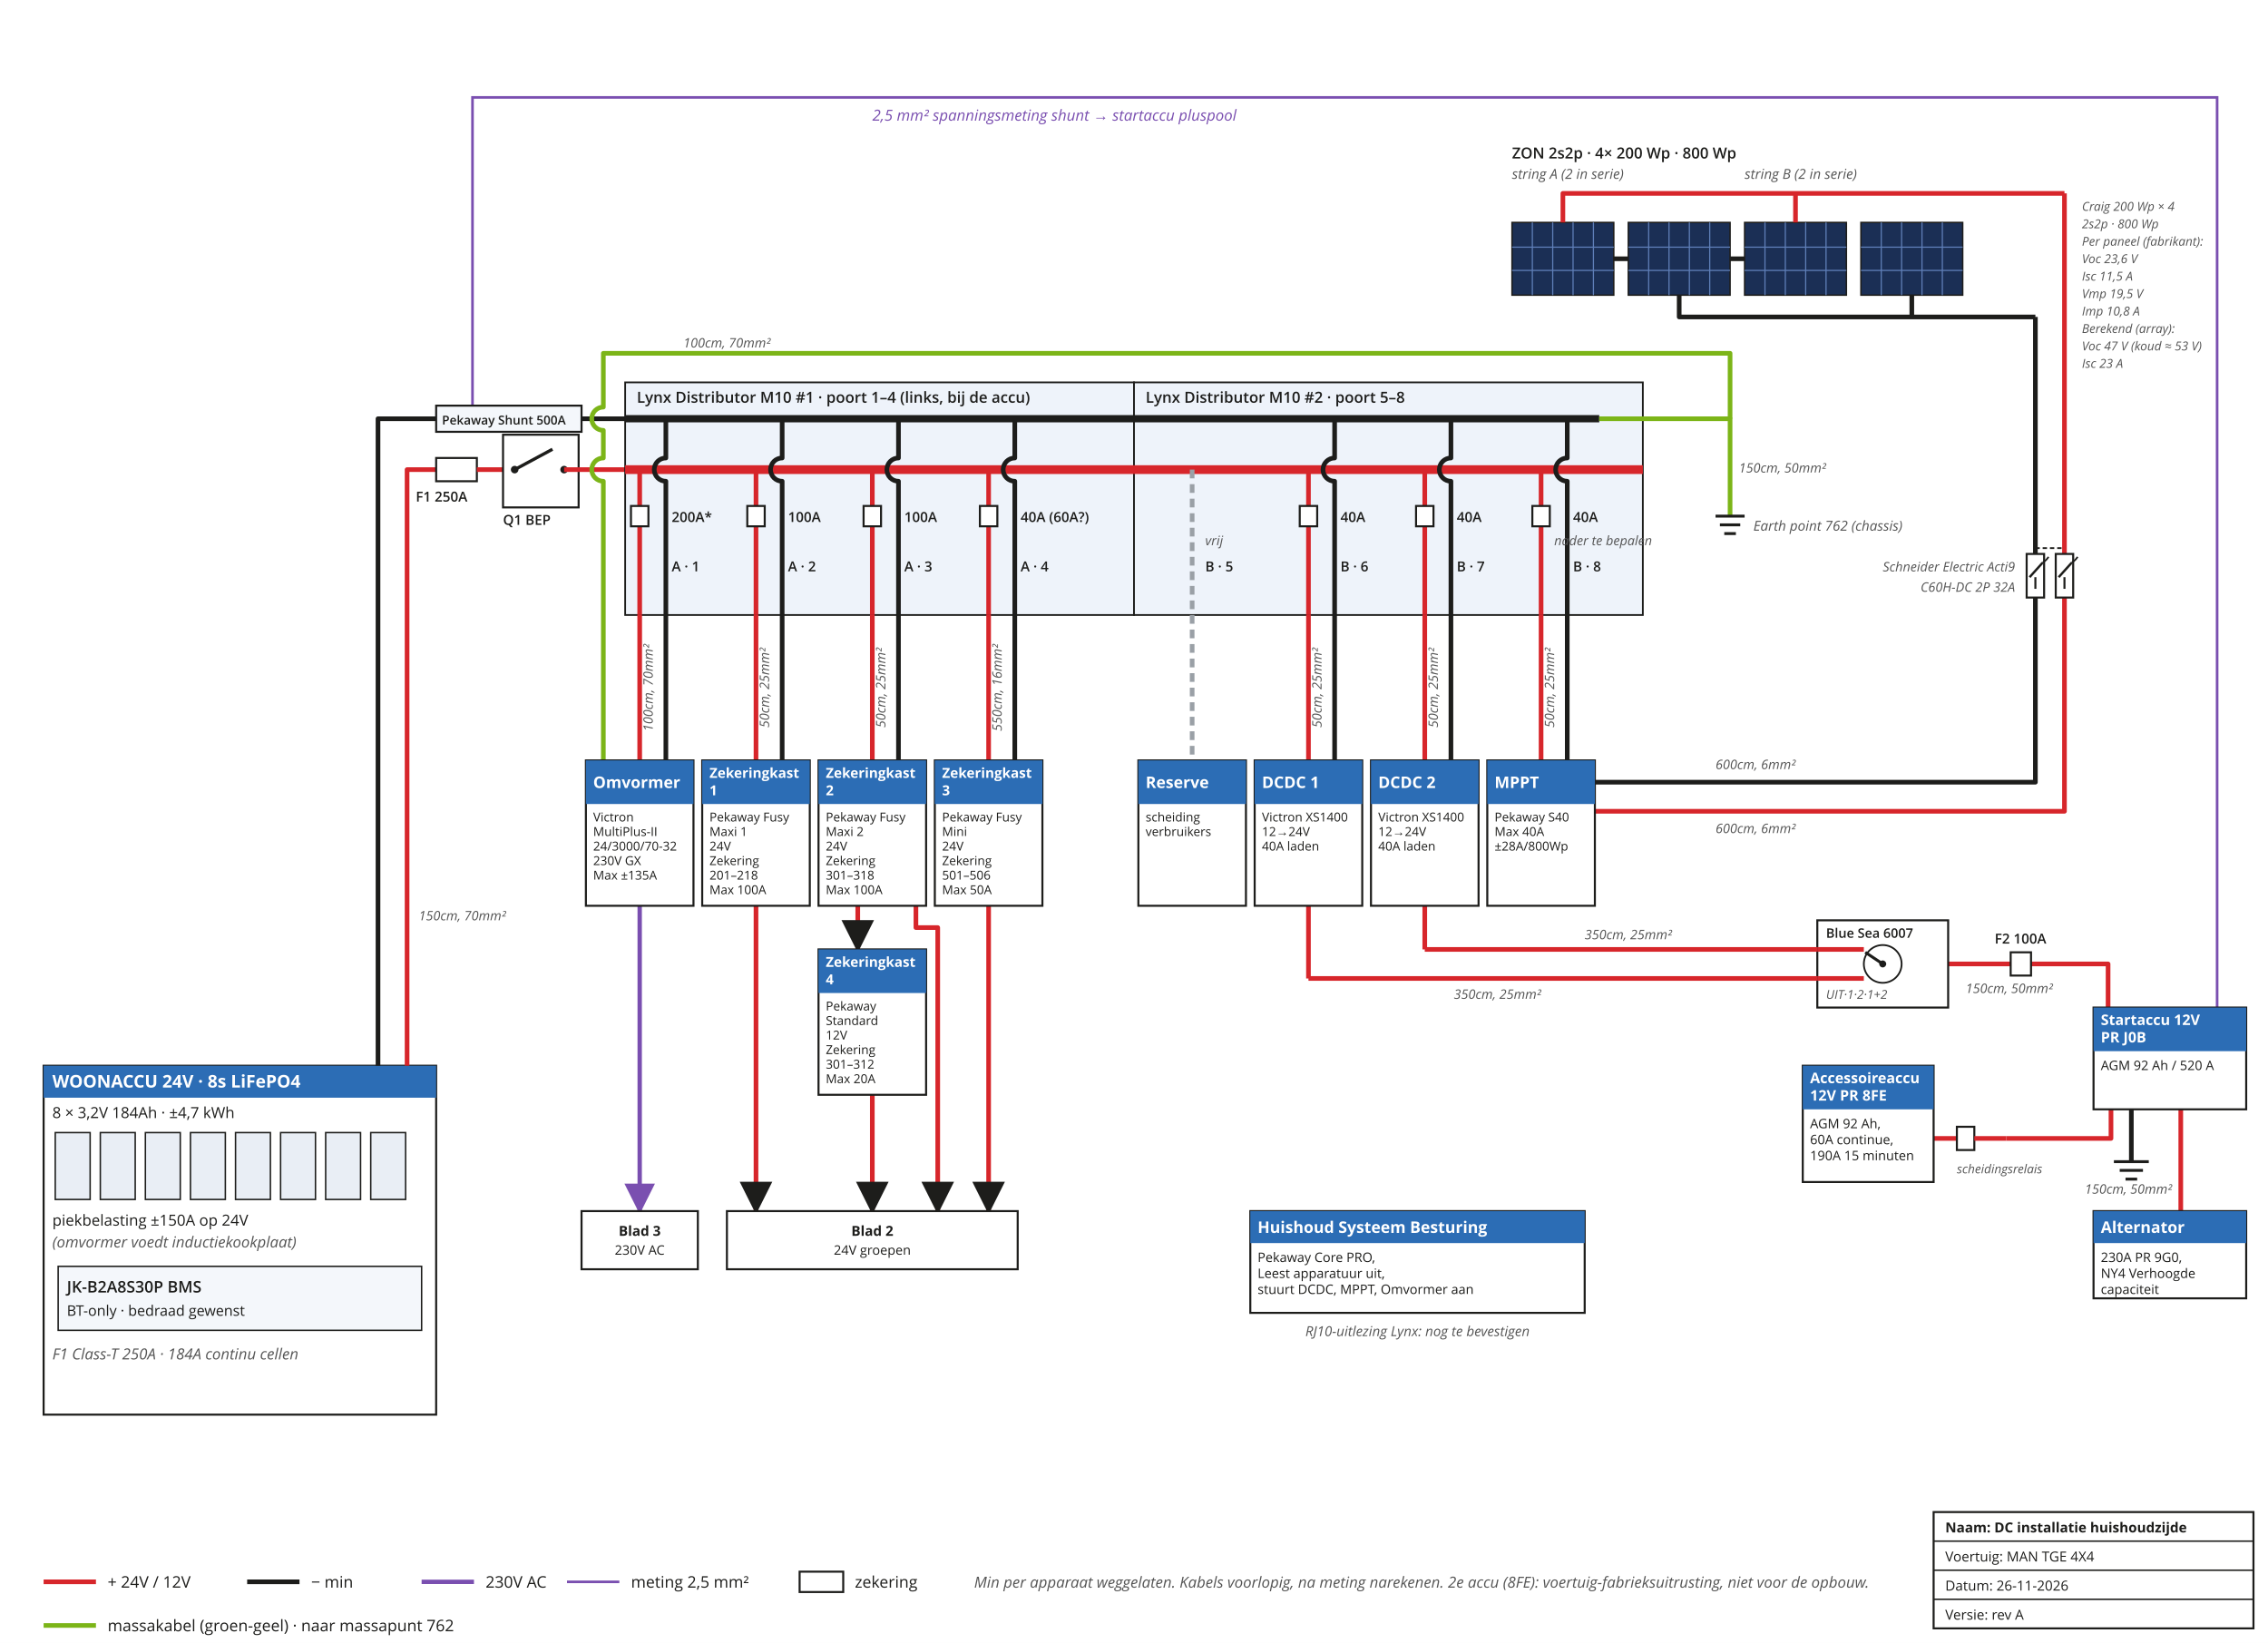
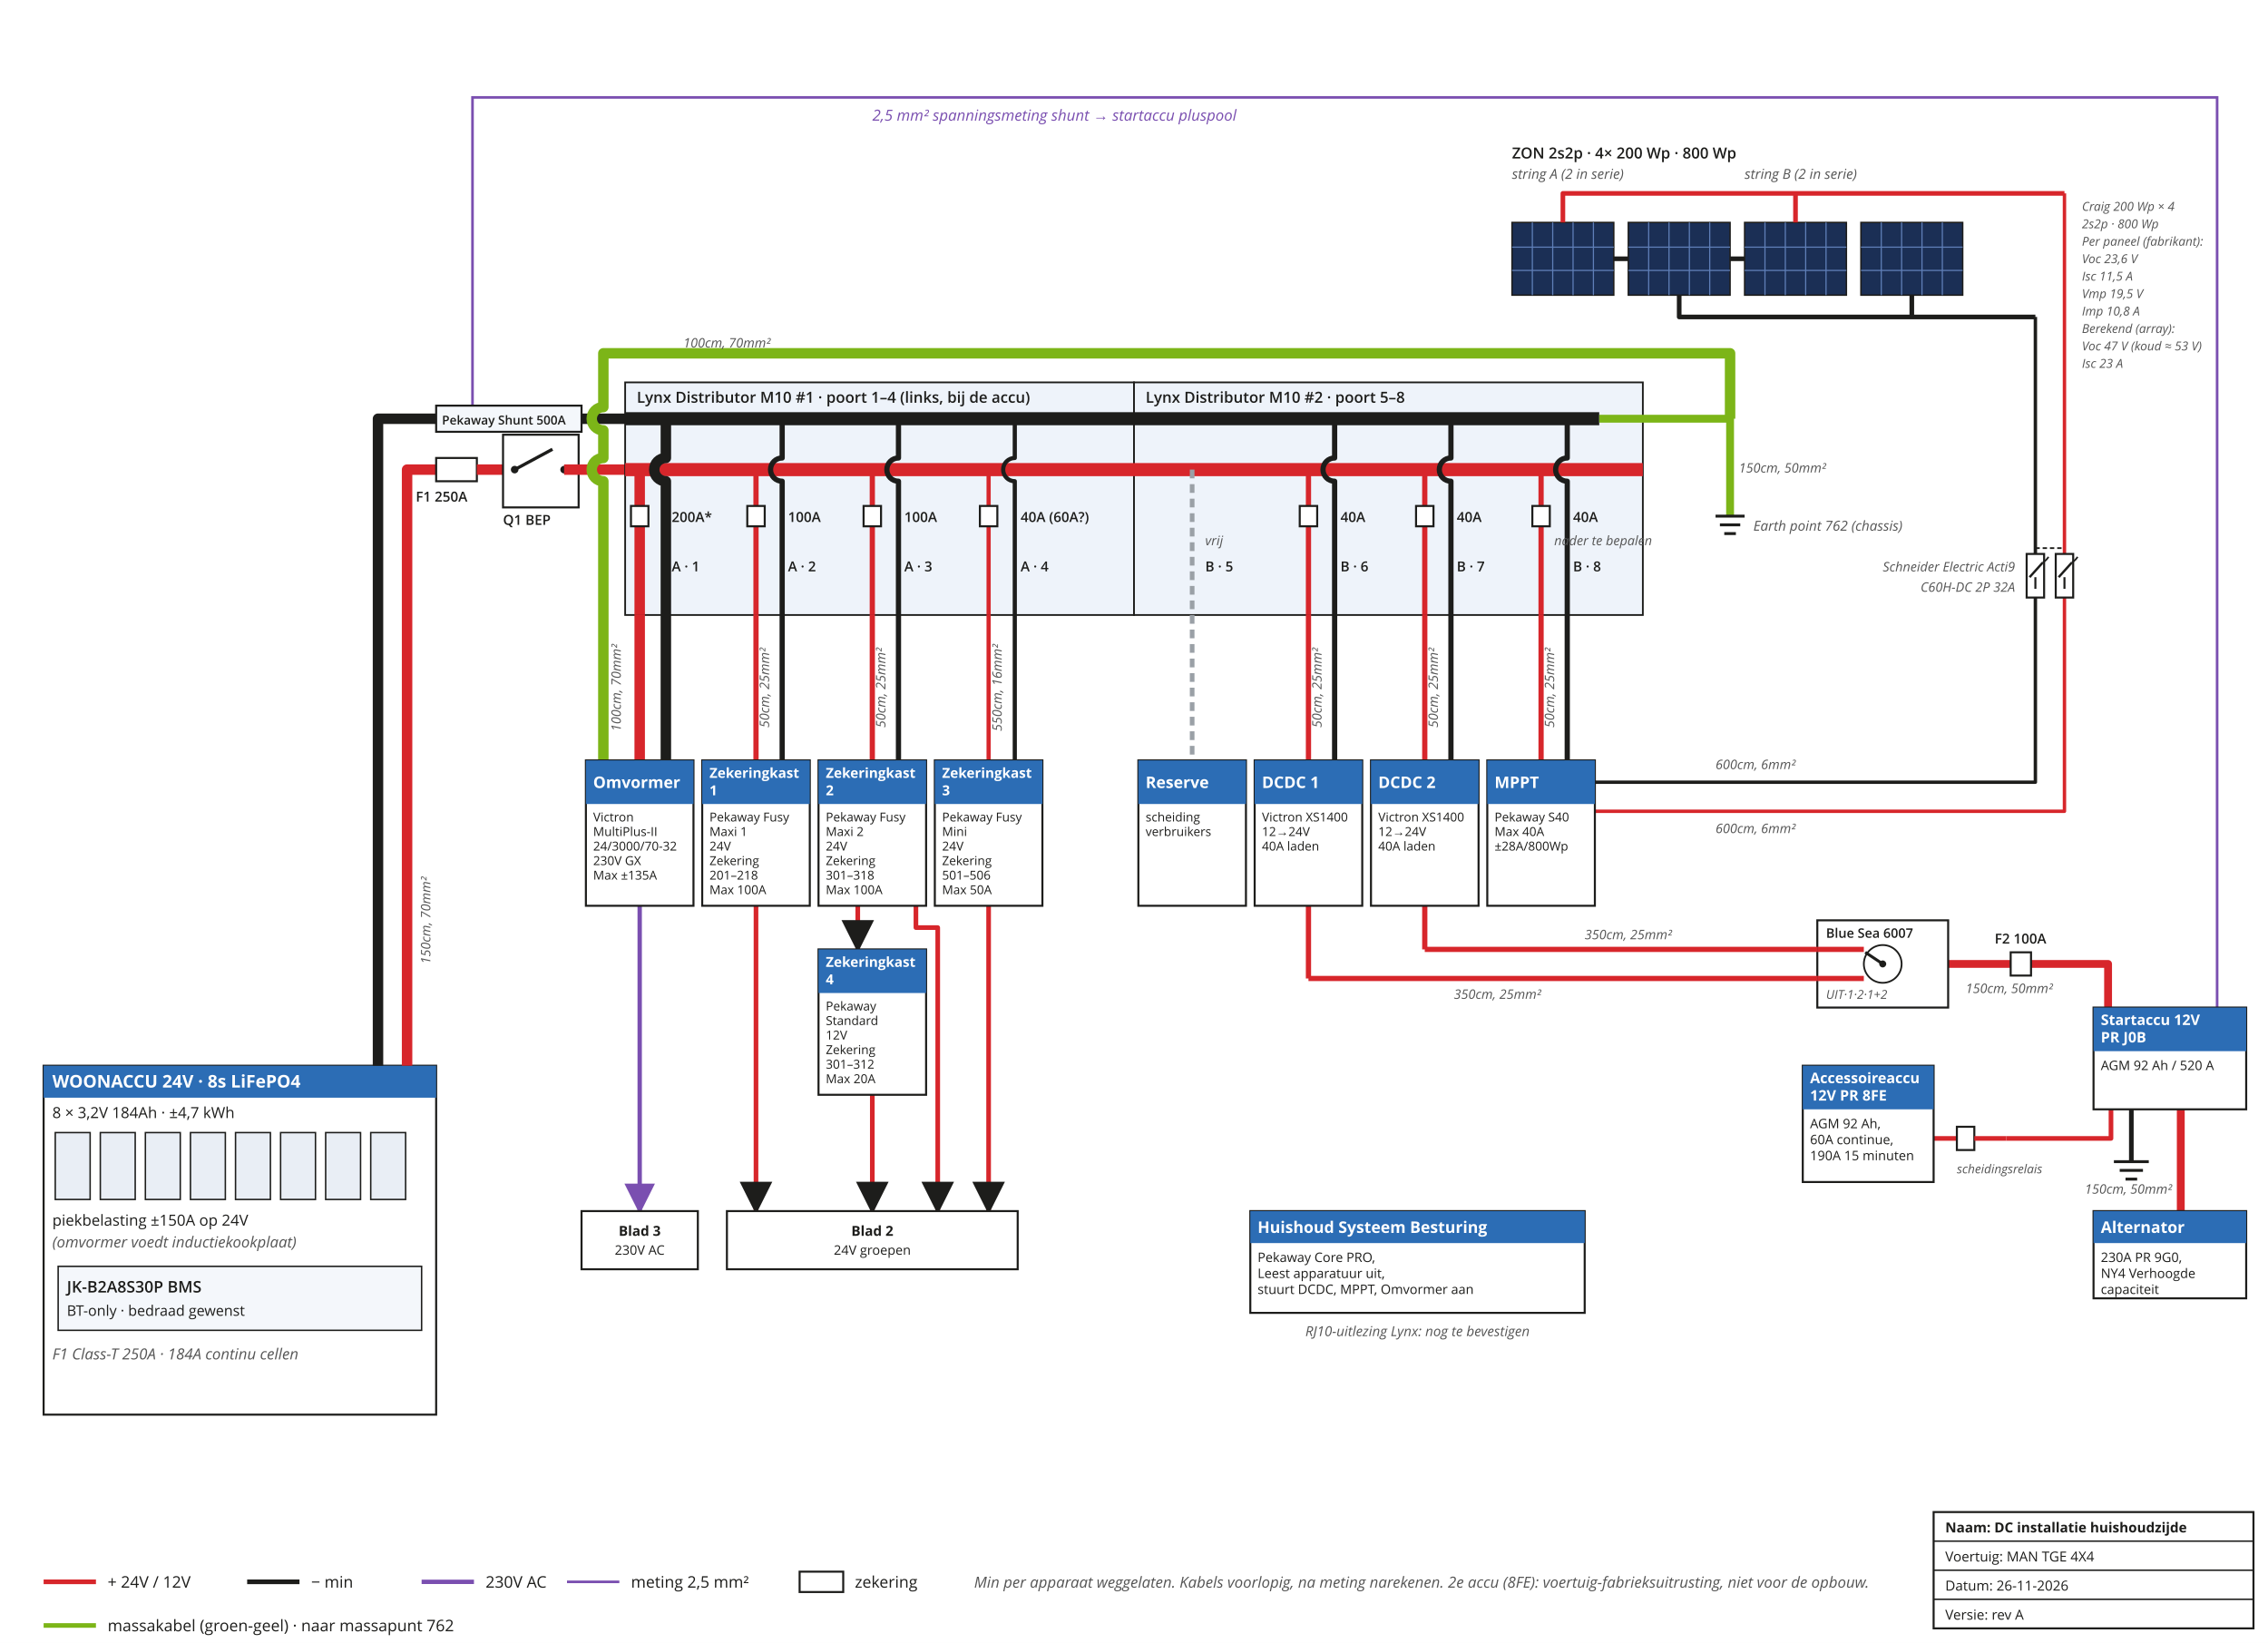
<svg xmlns="http://www.w3.org/2000/svg" viewBox="0 0 1560 1130" role="img" aria-label="Blad 1 energie en laden: woonaccu links onder, Lynx A en B midden met poorten 1 tot 8, zon 2s2p rechtsboven, 12V voertuigdelen rechts.">
  <rect width="100%" height="100%" fill="#fff" />
  <defs>
    <style>.p{stroke:#d7262b;stroke-width:3.2;fill:none;stroke-linejoin:round}
.n{stroke:#1d1d1b;stroke-width:3.2;fill:none;stroke-linejoin:round}
.ac{stroke:#7a4fb0;stroke-width:3;fill:none}
.box{fill:#fff;stroke:#1d1d1b;stroke-width:1.4}
.hd{fill:#2c6db5}
.ht{fill:#fff;font:700 12px 'Open Sans',Arial,sans-serif}
.bt{fill:#1d1d1b;font:400 11px 'Open Sans',Arial,sans-serif}
.lb{fill:#1d1d1b;font:600 11px 'Open Sans',Arial,sans-serif}
.cb{fill:#555;font:italic 400 10.5px 'Open Sans',Arial,sans-serif}
.fz{fill:#fff;stroke:#1d1d1b;stroke-width:1.4}
.fr{fill:#eef3fa;stroke:#1d1d1b;stroke-width:1.2}
.pv{fill:#1b2f55;stroke:#1d1d1b}
</style>
    <marker id="ar" viewBox="0 0 10 10" refX="9" refY="5" markerWidth="7" markerHeight="7" orient="auto-start-reverse">
      <path d="M0 0L10 5L0 10z" fill="#1d1d1b" />
    </marker>
    <marker id="arp" viewBox="0 0 10 10" refX="9" refY="5" markerWidth="7" markerHeight="7" orient="auto-start-reverse">
      <path d="M0 0L10 5L0 10z" fill="#7a4fb0" />
    </marker>
    <g id="pvp">
      <rect width="70" height="50" class="pv" />
      <path d="M0 17H70M0 33H70M14 0V50M28 0V50M42 0V50M56 0V50" stroke="#5f7fb8" stroke-width=".8" />
    </g>
  </defs>
  <g transform="translate(0,93)">
    <use href="#pvp" x="1040" y="60" />
    <use href="#pvp" x="1120" y="60" />
    <use href="#pvp" x="1200" y="60" />
    <use href="#pvp" x="1280" y="60" />
    <path d="M1110 85H1120" class="n" />
    <path d="M1190 85H1200" class="n" />
    <path d="M1075 60V40H1420" class="p" />
    <path d="M1155 110V125H1400" class="n" />
    <path d="M1235 60V40" class="p" />
    <path d="M1315 110V125" class="n" />
    <text x="1432" y="52" class="cb" style="font-size:8.5px">Craig 200 Wp × 4</text>
    <text x="1432" y="64" class="cb" style="font-size:8.5px">2s2p · 800 Wp</text>
    <text x="1432" y="76" class="cb" style="font-size:8.5px">Per paneel (fabrikant):</text>
    <text x="1432" y="88" class="cb" style="font-size:8.5px">Voc 23,6 V</text>
    <text x="1432" y="100" class="cb" style="font-size:8.5px">Isc 11,5 A</text>
    <text x="1432" y="112" class="cb" style="font-size:8.5px">Vmp 19,5 V</text>
    <text x="1432" y="124" class="cb" style="font-size:8.5px">Imp 10,8 A</text>
    <text x="1432" y="136" class="cb" style="font-size:8.5px">Berekend (array):</text>
    <text x="1432" y="148" class="cb" style="font-size:8.5px">Voc 47 V (koud ≈ 53 V)</text>
    <text x="1432" y="160" class="cb" style="font-size:8.5px">Isc 23 A</text>
    <text x="1040" y="30" class="cb" style="font-size:9.5px">string A (2 in serie)</text>
    <text x="1200" y="30" class="cb" style="font-size:9.5px">string B (2 in serie)</text>
    <text x="1040" y="16" class="lb" style="font-size:10.5px">ZON 2s2p · 4× 200 Wp · 800 Wp</text>
-     <path d="M1420 40V465H1097" class="p" />
+     <path d="M1420 40V465H1097" class="p" style="stroke-width:2.34" />
    <text x="1180" y="480" class="cb" style="font-size:9px">600cm, 6mm²</text>
-     <path d="M1400 125V445H1097" class="n" />
+     <path d="M1400 125V445H1097" class="n" style="stroke-width:2.34" />
    <text x="1180" y="436" class="cb" style="font-size:9px">600cm, 6mm²</text>
    <path d="M1400 284H1420" stroke="#1d1d1b" stroke-width="1.2" stroke-dasharray="3 2" />
    <rect x="1394" y="288" width="12" height="30" fill="#fff" stroke="#1d1d1b" stroke-width="1.4" />
    <path d="M1400 312V304" stroke="#1d1d1b" stroke-width="1.4" />
    <path d="M1396 304L1405 294" stroke="#1d1d1b" stroke-width="1.6" />
    <path d="M1405 294Q1408 292 1409 290" stroke="#1d1d1b" stroke-width="1.2" fill="none" />
    <rect x="1414" y="288" width="12" height="30" fill="#fff" stroke="#1d1d1b" stroke-width="1.4" />
    <path d="M1420 312V304" stroke="#1d1d1b" stroke-width="1.4" />
    <path d="M1416 304L1425 294" stroke="#1d1d1b" stroke-width="1.6" />
    <path d="M1425 294Q1428 292 1429 290" stroke="#1d1d1b" stroke-width="1.2" fill="none" />
    <text x="1386" y="300" class="cb" style="font-size:9px" text-anchor="end">Schneider Electric Acti9</text>
    <text x="1386" y="314" class="cb" style="font-size:9px" text-anchor="end">C60H-DC 2P 32A</text>
    <path d="M325 187V-26H1525V600" stroke="#7a4fb0" stroke-width="1.8" fill="none" />
    <text x="600" y="-10" class="cb" style="fill:#7a4fb0">2,5 mm² spanningsmeting shunt → startaccu pluspool</text>
    <rect x="30" y="640" width="270" height="240" class="box" />
    <rect x="30" y="640" width="270" height="22" class="hd" />
    <text x="36" y="655" class="ht">WOONACCU 24V · 8s LiFePO4</text>
    <text x="36" y="676" class="bt" style="font-size:10.5px">8 × 3,2V 184Ah · ±4,7 kWh</text>
    <rect x="38" y="686" width="24" height="46" fill="#e9eef5" stroke="#1d1d1b" />
    <rect x="69" y="686" width="24" height="46" fill="#e9eef5" stroke="#1d1d1b" />
    <rect x="100" y="686" width="24" height="46" fill="#e9eef5" stroke="#1d1d1b" />
    <rect x="131" y="686" width="24" height="46" fill="#e9eef5" stroke="#1d1d1b" />
    <rect x="162" y="686" width="24" height="46" fill="#e9eef5" stroke="#1d1d1b" />
    <rect x="193" y="686" width="24" height="46" fill="#e9eef5" stroke="#1d1d1b" />
    <rect x="224" y="686" width="24" height="46" fill="#e9eef5" stroke="#1d1d1b" />
    <rect x="255" y="686" width="24" height="46" fill="#e9eef5" stroke="#1d1d1b" />
    <text x="36" y="750" class="bt" style="font-size:10.5px">piekbelasting ±150A op 24V</text>
    <text x="36" y="765" class="cb">(omvormer voedt inductiekookplaat)</text>
    <rect x="40" y="778" width="250" height="44" fill="#f4f7fb" stroke="#1d1d1b" />
    <text x="46" y="796" class="lb">JK-B2A8S30P BMS</text>
    <text x="46" y="812" class="bt" style="font-size:10px">BT-only · bedraad gewenst</text>
    <text x="36" y="842" class="cb">F1 Class-T 250A · 184A continu cellen</text>
-     <path d="M260 640V195H300" class="n" />
-     <path d="M280 640V230H300" class="p" />
-     <text x="288" y="540" class="cb" style="font-size:9px">150cm, 70mm²</text>
-     <path d="M400 195H430" class="n" />
+     <path d="M260 640V195H300" class="n" style="stroke-width:7.2" />
+     <path d="M280 640V230H300" class="p" style="stroke-width:7.2" />
+     <text transform="translate(296,540) rotate(-90)" text-anchor="middle" class="cb" style="font-size:9px">150cm, 70mm²</text>
+     <path d="M400 195H430" class="n" style="stroke-width:7.2" />
    <rect x="300" y="186" width="100" height="18" class="box" style="fill:#f4f7fb" />
    <text x="304" y="199" class="lb" style="font-size:8.5px">Pekaway Shunt 500A</text>
    <rect x="300" y="222" width="28" height="16" class="fz" />
    <text x="286" y="252" class="lb" style="font-size:9.5px">F1 250A</text>
-     <path d="M328 230H346" class="p" />
+     <path d="M328 230H346" class="p" style="stroke-width:7.2" />
    <rect x="346" y="206" width="52" height="50" fill="none" stroke="#1d1d1b" stroke-width="1.4" />
    <circle cx="354" cy="230" r="2.6" fill="#1d1d1b" />
    <circle cx="388" cy="230" r="2.6" fill="#1d1d1b" />
    <path d="M354 230L380 216" stroke="#1d1d1b" stroke-width="2.2" />
-     <path d="M388 230H430" class="p" />
+     <path d="M388 230H430" class="p" style="stroke-width:7.2" />
    <text x="346" y="268" class="lb" style="font-size:9.5px">Q1 BEP</text>
    <rect x="430" y="170" width="350" height="160" class="fr" />
    <text x="438" y="184" class="lb" style="font-size:10.5px">Lynx Distributor M10 #1 · poort 1–4 (links, bij de accu)</text>
    <rect x="780" y="170" width="350" height="160" class="fr" />
    <text x="788" y="184" class="lb" style="font-size:10.5px">Lynx Distributor M10 #2 · poort 5–8</text>
-     <path d="M430 195H1100" class="n" style="stroke-width:5" />
-     <path d="M430 230H1130" class="p" style="stroke-width:6" />
-     <path d="M1100 195H1190V262" style="stroke:#7CB518;stroke-width:3.2;fill:none;stroke-linejoin:round" />
+     <path d="M430 195H1100" class="n" style="stroke-width:9" />
+     <path d="M430 230H1130" class="p" style="stroke-width:9" />
+     <path d="M1100 195H1190V262" style="stroke:#7CB518;stroke-width:5.4;fill:none;stroke-linejoin:round" />
    <text x="1196" y="232" class="cb" style="font-size:9px">150cm, 50mm²</text>
    <path d="M1180 262H1200M1183 268H1197M1186 274H1194" stroke="#1d1d1b" stroke-width="2" />
    <text x="1206" y="272" class="cb" style="font-size:9.5px">Earth point 762 (chassis)</text>
-     <path d="M458 430V238a8 8 0 0 1 0-16V195" class="n" />
-     <path d="M538 430V238a8 8 0 0 1 0-16V195" class="n" />
-     <path d="M618 430V238a8 8 0 0 1 0-16V195" class="n" />
-     <path d="M698 430V238a8 8 0 0 1 0-16V195" class="n" />
-     <path d="M918 430V238a8 8 0 0 1 0-16V195" class="n" />
-     <path d="M998 430V238a8 8 0 0 1 0-16V195" class="n" />
-     <path d="M1078 430V238a8 8 0 0 1 0-16V195" class="n" />
-     <path d="M415 430V238a8 8 0 0 1 0-16V203a8 8 0 0 1 0-16V150H1190V195" style="stroke:#7CB518;stroke-width:3.2;fill:none;stroke-linejoin:round" />
+     <path d="M458 430V238a8 8 0 0 1 0-16V195" class="n" style="stroke-width:7.2" />
+     <path d="M538 430V238a8 8 0 0 1 0-16V195" class="n" style="stroke-width:3.6" />
+     <path d="M618 430V238a8 8 0 0 1 0-16V195" class="n" style="stroke-width:3.6" />
+     <path d="M698 430V238a8 8 0 0 1 0-16V195" class="n" style="stroke-width:2.88" />
+     <path d="M918 430V238a8 8 0 0 1 0-16V195" class="n" style="stroke-width:3.6" />
+     <path d="M998 430V238a8 8 0 0 1 0-16V195" class="n" style="stroke-width:3.6" />
+     <path d="M1078 430V238a8 8 0 0 1 0-16V195" class="n" style="stroke-width:3.6" />
+     <path d="M415 430V238a8 8 0 0 1 0-16V203a8 8 0 0 1 0-16V150H1190V195" style="stroke:#7CB518;stroke-width:7.2;fill:none;stroke-linejoin:round" />
    <text x="470" y="146" class="cb" style="font-size:9px">100cm, 70mm²</text>
-     <path d="M440 230V330" class="p" />
+     <path d="M440 230V330" class="p" style="stroke-width:7.2" />
    <rect x="434" y="255" width="12" height="14" class="fz" />
    <text x="462" y="266" class="lb" style="font-size:9.5px">200A*</text>
    <text x="462" y="300" class="lb" style="font-size:9.5px">A · 1</text>
-     <path d="M440 330V430" class="p" />
-     <path d="M520 230V330" class="p" />
+     <path d="M440 330V430" class="p" style="stroke-width:7.2" />
+     <path d="M520 230V330" class="p" style="stroke-width:3.6" />
    <rect x="514" y="255" width="12" height="14" class="fz" />
    <text x="542" y="266" class="lb" style="font-size:9.5px">100A</text>
    <text x="542" y="300" class="lb" style="font-size:9.5px">A · 2</text>
-     <path d="M520 330V430" class="p" />
-     <path d="M600 230V330" class="p" />
+     <path d="M520 330V430" class="p" style="stroke-width:3.6" />
+     <path d="M600 230V330" class="p" style="stroke-width:3.6" />
    <rect x="594" y="255" width="12" height="14" class="fz" />
    <text x="622" y="266" class="lb" style="font-size:9.5px">100A</text>
    <text x="622" y="300" class="lb" style="font-size:9.5px">A · 3</text>
-     <path d="M600 330V430" class="p" />
-     <path d="M680 230V330" class="p" />
+     <path d="M600 330V430" class="p" style="stroke-width:3.6" />
+     <path d="M680 230V330" class="p" style="stroke-width:2.88" />
    <rect x="674" y="255" width="12" height="14" class="fz" />
    <text x="702" y="266" class="lb" style="font-size:9.5px">40A (60A?)</text>
    <text x="702" y="300" class="lb" style="font-size:9.5px">A · 4</text>
-     <path d="M680 330V430" class="p" />
+     <path d="M680 330V430" class="p" style="stroke-width:2.88" />
    <path d="M820 230V330" class="p" style="stroke:#9aa0a6;stroke-dasharray:6 4" />
    <text x="829" y="282" class="cb" style="font-size:9px">vrij</text>
    <text x="829" y="300" class="lb" style="font-size:9.5px">B · 5</text>
    <path d="M820 330V430" class="p" style="stroke:#9aa0a6;stroke-dasharray:6 4" />
-     <path d="M900 230V330" class="p" />
+     <path d="M900 230V330" class="p" style="stroke-width:3.6" />
    <rect x="894" y="255" width="12" height="14" class="fz" />
    <text x="922" y="266" class="lb" style="font-size:9.5px">40A</text>
    <text x="922" y="300" class="lb" style="font-size:9.5px">B · 6</text>
-     <path d="M900 330V430" class="p" />
-     <path d="M980 230V330" class="p" />
+     <path d="M900 330V430" class="p" style="stroke-width:3.6" />
+     <path d="M980 230V330" class="p" style="stroke-width:3.6" />
    <rect x="974" y="255" width="12" height="14" class="fz" />
    <text x="1002" y="266" class="lb" style="font-size:9.5px">40A</text>
    <text x="1002" y="300" class="lb" style="font-size:9.5px">B · 7</text>
-     <path d="M980 330V430" class="p" />
-     <path d="M1060 230V330" class="p" />
+     <path d="M980 330V430" class="p" style="stroke-width:3.6" />
+     <path d="M1060 230V330" class="p" style="stroke-width:3.6" />
    <rect x="1054" y="255" width="12" height="14" class="fz" />
    <text x="1082" y="266" class="lb" style="font-size:9.5px">40A</text>
    <text x="1069" y="282" class="cb" style="font-size:9px">nader te bepalen</text>
    <text x="1082" y="300" class="lb" style="font-size:9.5px">B · 8</text>
-     <path d="M1060 330V430" class="p" />
+     <path d="M1060 330V430" class="p" style="stroke-width:3.6" />
    <path d="M440 530V740" class="ac" marker-end="url(#arp)" />
    <path d="M520 530V740" class="p" marker-end="url(#ar)" />
    <path d="M630 530V545H645V740" class="p" marker-end="url(#ar)" />
    <path d="M590 530V560" class="p" marker-end="url(#ar)" />
    <path d="M600 660V740" class="p" marker-end="url(#ar)" />
    <path d="M680 530V740" class="p" marker-end="url(#ar)" />
-     <path d="M1450 600V570H1340" class="p" />
+     <path d="M1450 600V570H1340" class="p" style="stroke-width:5.4" />
    <rect x="1383" y="562" width="14" height="16" class="fz" />
    <text x="1372" y="556" class="lb" style="font-size:9.5px">F2 100A</text>
    <text x="1352" y="590" class="cb" style="font-size:9px">150cm, 50mm²</text>
    <rect x="1250" y="540" width="90" height="60" class="box" />
    <circle cx="1295" cy="570" r="13" fill="#fff" stroke="#1d1d1b" stroke-width="1.2" />
    <circle cx="1295" cy="570" r="2.4" fill="#1d1d1b" />
    <path d="M1295 570L1283 562" stroke="#1d1d1b" stroke-width="2" />
    <text x="1256" y="552" class="lb" style="font-size:9px">Blue Sea 6007</text>
    <text x="1256" y="594" class="cb" style="font-size:8.5px">UIT·1·2·1+2</text>
-     <path d="M1250 560H1282" class="p" />
-     <path d="M1250 580H1282" class="p" />
-     <path d="M980 560V530" class="p" />
-     <path d="M980 560H1250" class="p" />
-     <path d="M900 580V530" class="p" />
-     <path d="M900 580H1250" class="p" />
+     <path d="M1250 560H1282" class="p" style="stroke-width:3.6" />
+     <path d="M1250 580H1282" class="p" style="stroke-width:3.6" />
+     <path d="M980 560V530" class="p" style="stroke-width:3.6" />
+     <path d="M980 560H1250" class="p" style="stroke-width:3.6" />
+     <path d="M900 580V530" class="p" style="stroke-width:3.6" />
+     <path d="M900 580H1250" class="p" style="stroke-width:3.6" />
    <text x="1090" y="553" class="cb" style="font-size:9px">350cm, 25mm²</text>
    <text x="1000" y="594" class="cb" style="font-size:9px">350cm, 25mm²</text>
    <path d="M1330 690H1346" class="p" />
    <rect x="1346" y="682" width="12" height="16" class="fz" />
    <path d="M1358 690H1380" class="p" />
    <text x="1346" y="714" class="cb" style="font-size:8.5px">scheidingsrelais</text>
    <path d="M1380 690H1452V670" class="p" />
    <path d="M1466 670V706" class="n" />
    <path d="M1454 706H1478M1458 712H1474M1462 718H1470" stroke="#1d1d1b" stroke-width="2" />
-     <path d="M1500 740V670" class="p" />
+     <path d="M1500 740V670" class="p" style="stroke-width:5.4" />
    <text x="1494" y="728" text-anchor="end" class="cb" style="font-size:9px">150cm, 50mm²</text>
    <text x="975" y="826" class="cb" text-anchor="middle" style="font-size:9.5px">RJ10-uitlezing Lynx: nog te bevestigen</text>
    <g transform="translate(30,987)">
      <path d="M0 8H36" class="p" />
      <text x="44" y="12" class="bt">+ 24V / 12V</text>
      <path d="M140 8H176" class="n" />
      <text x="184" y="12" class="bt">− min</text>
      <path d="M260 8H296" class="ac" />
      <text x="304" y="12" class="bt">230V AC</text>
      <path d="M360 8H396" stroke="#7a4fb0" stroke-width="1.8" />
      <text x="404" y="12" class="bt">meting 2,5 mm²</text>
      <rect x="520" y="1" width="30" height="14" class="fz" />
      <text x="558" y="12" class="bt">zekering</text>
      <path d="M0 38H36" style="stroke:#7CB518;stroke-width:3.2;fill:none;stroke-linejoin:round" />
      <text x="44" y="42" class="bt">massakabel (groen-geel) · naar massapunt 762</text>
      <text x="640" y="12" class="cb">Min per apparaat weggelaten. Kabels voorlopig, na meting narekenen. 2e accu (8FE): voertuig-fabrieksuitrusting, niet voor de opbouw.</text>
    </g>
    <rect x="403" y="430" width="74" height="100" class="box" />
    <rect x="403" y="430" width="74" height="30" class="hd" />
    <text x="408" y="449" class="ht" style="font-size:11px">Omvormer</text>
    <text x="408" y="472" class="bt" style="font-size:8.5px">Victron</text>
    <text x="408" y="482" class="bt" style="font-size:8.5px">MultiPlus-II</text>
    <text x="408" y="492" class="bt" style="font-size:8.5px">24/3000/70-32</text>
    <text x="408" y="502" class="bt" style="font-size:8.5px">230V GX</text>
    <text x="408" y="512" class="bt" style="font-size:8.5px">Max ±135A</text>
    <rect x="483" y="430" width="74" height="100" class="box" />
    <rect x="483" y="430" width="74" height="30" class="hd" />
    <text x="488" y="442" class="ht" style="font-size:9.5px">Zekeringkast</text>
    <text x="488" y="454" class="ht" style="font-size:9.5px">1</text>
    <text x="488" y="472" class="bt" style="font-size:8.5px">Pekaway Fusy</text>
    <text x="488" y="482" class="bt" style="font-size:8.5px">Maxi 1</text>
    <text x="488" y="492" class="bt" style="font-size:8.5px">24V</text>
    <text x="488" y="502" class="bt" style="font-size:8.5px">Zekering</text>
    <text x="488" y="512" class="bt" style="font-size:8.5px">201–218</text>
    <text x="488" y="522" class="bt" style="font-size:8.5px">Max 100A</text>
    <rect x="563" y="430" width="74" height="100" class="box" />
    <rect x="563" y="430" width="74" height="30" class="hd" />
    <text x="568" y="442" class="ht" style="font-size:9.5px">Zekeringkast</text>
    <text x="568" y="454" class="ht" style="font-size:9.5px">2</text>
    <text x="568" y="472" class="bt" style="font-size:8.5px">Pekaway Fusy</text>
    <text x="568" y="482" class="bt" style="font-size:8.5px">Maxi 2</text>
    <text x="568" y="492" class="bt" style="font-size:8.5px">24V</text>
    <text x="568" y="502" class="bt" style="font-size:8.5px">Zekering</text>
    <text x="568" y="512" class="bt" style="font-size:8.5px">301–318</text>
    <text x="568" y="522" class="bt" style="font-size:8.5px">Max 100A</text>
    <rect x="563" y="560" width="74" height="100" class="box" />
    <rect x="563" y="560" width="74" height="30" class="hd" />
    <text x="568" y="572" class="ht" style="font-size:9.5px">Zekeringkast</text>
    <text x="568" y="584" class="ht" style="font-size:9.5px">4</text>
    <text x="568" y="602" class="bt" style="font-size:8.5px">Pekaway</text>
    <text x="568" y="612" class="bt" style="font-size:8.5px">Standard</text>
    <text x="568" y="622" class="bt" style="font-size:8.5px">12V</text>
    <text x="568" y="632" class="bt" style="font-size:8.5px">Zekering</text>
    <text x="568" y="642" class="bt" style="font-size:8.5px">301–312</text>
    <text x="568" y="652" class="bt" style="font-size:8.5px">Max 20A</text>
    <rect x="643" y="430" width="74" height="100" class="box" />
    <rect x="643" y="430" width="74" height="30" class="hd" />
    <text x="648" y="442" class="ht" style="font-size:9.5px">Zekeringkast</text>
    <text x="648" y="454" class="ht" style="font-size:9.5px">3</text>
    <text x="648" y="472" class="bt" style="font-size:8.5px">Pekaway Fusy</text>
    <text x="648" y="482" class="bt" style="font-size:8.5px">Mini</text>
    <text x="648" y="492" class="bt" style="font-size:8.5px">24V</text>
    <text x="648" y="502" class="bt" style="font-size:8.5px">Zekering</text>
    <text x="648" y="512" class="bt" style="font-size:8.5px">501–506</text>
    <text x="648" y="522" class="bt" style="font-size:8.5px">Max 50A</text>
    <rect x="783" y="430" width="74" height="100" class="box" />
    <rect x="783" y="430" width="74" height="30" class="hd" />
    <text x="788" y="449" class="ht" style="font-size:11px">Reserve</text>
    <text x="788" y="472" class="bt" style="font-size:8.5px">scheiding</text>
    <text x="788" y="482" class="bt" style="font-size:8.5px">verbruikers</text>
    <rect x="863" y="430" width="74" height="100" class="box" />
    <rect x="863" y="430" width="74" height="30" class="hd" />
    <text x="868" y="449" class="ht" style="font-size:11px">DCDC 1</text>
    <text x="868" y="472" class="bt" style="font-size:8.5px">Victron XS1400</text>
    <text x="868" y="482" class="bt" style="font-size:8.5px">12→24V</text>
    <text x="868" y="492" class="bt" style="font-size:8.5px">40A laden</text>
    <rect x="943" y="430" width="74" height="100" class="box" />
    <rect x="943" y="430" width="74" height="30" class="hd" />
    <text x="948" y="449" class="ht" style="font-size:11px">DCDC 2</text>
    <text x="948" y="472" class="bt" style="font-size:8.5px">Victron XS1400</text>
    <text x="948" y="482" class="bt" style="font-size:8.5px">12→24V</text>
    <text x="948" y="492" class="bt" style="font-size:8.5px">40A laden</text>
    <rect x="1023" y="430" width="74" height="100" class="box" />
    <rect x="1023" y="430" width="74" height="30" class="hd" />
    <text x="1028" y="449" class="ht" style="font-size:11px">MPPT</text>
    <text x="1028" y="472" class="bt" style="font-size:8.5px">Pekaway S40</text>
    <text x="1028" y="482" class="bt" style="font-size:8.5px">Max 40A</text>
    <text x="1028" y="492" class="bt" style="font-size:8.5px">±28A/800Wp</text>
-     <text transform="translate(449,380) rotate(-90)" text-anchor="middle" class="cb" style="font-size:9px">100cm, 70mm²</text>
+     <text transform="translate(427,380) rotate(-90)" text-anchor="middle" class="cb" style="font-size:9px">100cm, 70mm²</text>
    <text transform="translate(529,380) rotate(-90)" text-anchor="middle" class="cb" style="font-size:9px">50cm, 25mm²</text>
    <text transform="translate(609,380) rotate(-90)" text-anchor="middle" class="cb" style="font-size:9px">50cm, 25mm²</text>
    <text transform="translate(689,380) rotate(-90)" text-anchor="middle" class="cb" style="font-size:9px">550cm, 16mm²</text>
    <text transform="translate(909,380) rotate(-90)" text-anchor="middle" class="cb" style="font-size:9px">50cm, 25mm²</text>
    <text transform="translate(989,380) rotate(-90)" text-anchor="middle" class="cb" style="font-size:9px">50cm, 25mm²</text>
    <text transform="translate(1069,380) rotate(-90)" text-anchor="middle" class="cb" style="font-size:9px">50cm, 25mm²</text>
    <rect x="400" y="740" width="80" height="40" class="box" />
    <text x="440" y="757" text-anchor="middle" class="ht" style="font-size:9.5px;fill:#1d1d1b">Blad 3</text>
    <text x="440" y="770" text-anchor="middle" class="bt" style="font-size:9px">230V AC</text>
    <rect x="500" y="740" width="200" height="40" class="box" />
    <text x="600" y="757" text-anchor="middle" class="ht" style="font-size:9.5px;fill:#1d1d1b">Blad 2</text>
    <text x="600" y="770" text-anchor="middle" class="bt" style="font-size:9px">24V groepen</text>
    <rect x="1440" y="600" width="105" height="70" class="box" />
    <rect x="1440" y="600" width="105" height="30" class="hd" />
    <text x="1445" y="612" class="ht" style="font-size:10px">Startaccu 12V</text>
    <text x="1445" y="624" class="ht" style="font-size:10px">PR J0B</text>
    <text x="1445" y="643" class="bt" style="font-size:9px">AGM 92 Ah / 520 A</text>
    <rect x="1240" y="640" width="90" height="80" class="box" />
    <rect x="1240" y="640" width="90" height="30" class="hd" />
    <text x="1245" y="652" class="ht" style="font-size:10px">Accessoireaccu</text>
    <text x="1245" y="664" class="ht" style="font-size:10px">12V PR 8FE</text>
    <text x="1245" y="683" class="bt" style="font-size:9px">AGM 92 Ah,</text>
    <text x="1245" y="694" class="bt" style="font-size:9px">60A continue,</text>
    <text x="1245" y="705" class="bt" style="font-size:9px">190A 15 minuten</text>
    <rect x="1440" y="740" width="105" height="60" class="box" />
    <rect x="1440" y="740" width="105" height="22" class="hd" />
    <text x="1445" y="755" class="ht" style="font-size:11px">Alternator</text>
    <text x="1445" y="775" class="bt" style="font-size:9px">230A PR 9G0,</text>
    <text x="1445" y="786" class="bt" style="font-size:9px">NY4 Verhoogde</text>
    <text x="1445" y="797" class="bt" style="font-size:9px">capaciteit</text>
    <rect x="860" y="740" width="230" height="70" class="box" />
    <rect x="860" y="740" width="230" height="22" class="hd" />
    <text x="865" y="755" class="ht" style="font-size:11px">Huishoud Systeem Besturing</text>
    <text x="865" y="775" class="bt" style="font-size:9px">Pekaway Core PRO,</text>
    <text x="865" y="786" class="bt" style="font-size:9px">Leest apparatuur uit,</text>
    <text x="865" y="797" class="bt" style="font-size:9px">stuurt DCDC, MPPT, Omvormer aan</text>
  </g>
  <g font-family="Open Sans,Arial,sans-serif">
    <rect x="1330" y="1040" width="220" height="80" fill="#fff" stroke="#1d1d1b" stroke-width="1.4" />
    <path d="M1330 1060H1550M1330 1080H1550M1330 1100H1550" stroke="#1d1d1b" stroke-width="1" />
    <text x="1338" y="1054" font-size="9.5" font-weight="700" fill="#1d1d1b">Naam: DC installatie huishoudzijde</text>
    <text x="1338" y="1074" font-size="9.5" fill="#1d1d1b">Voertuig: MAN TGE 4X4</text>
    <text x="1338" y="1094" font-size="9.5" fill="#1d1d1b">Datum: 26-11-2026</text>
    <text x="1338" y="1114" font-size="9.5" fill="#1d1d1b">Versie: rev A</text>
  </g>
</svg>
